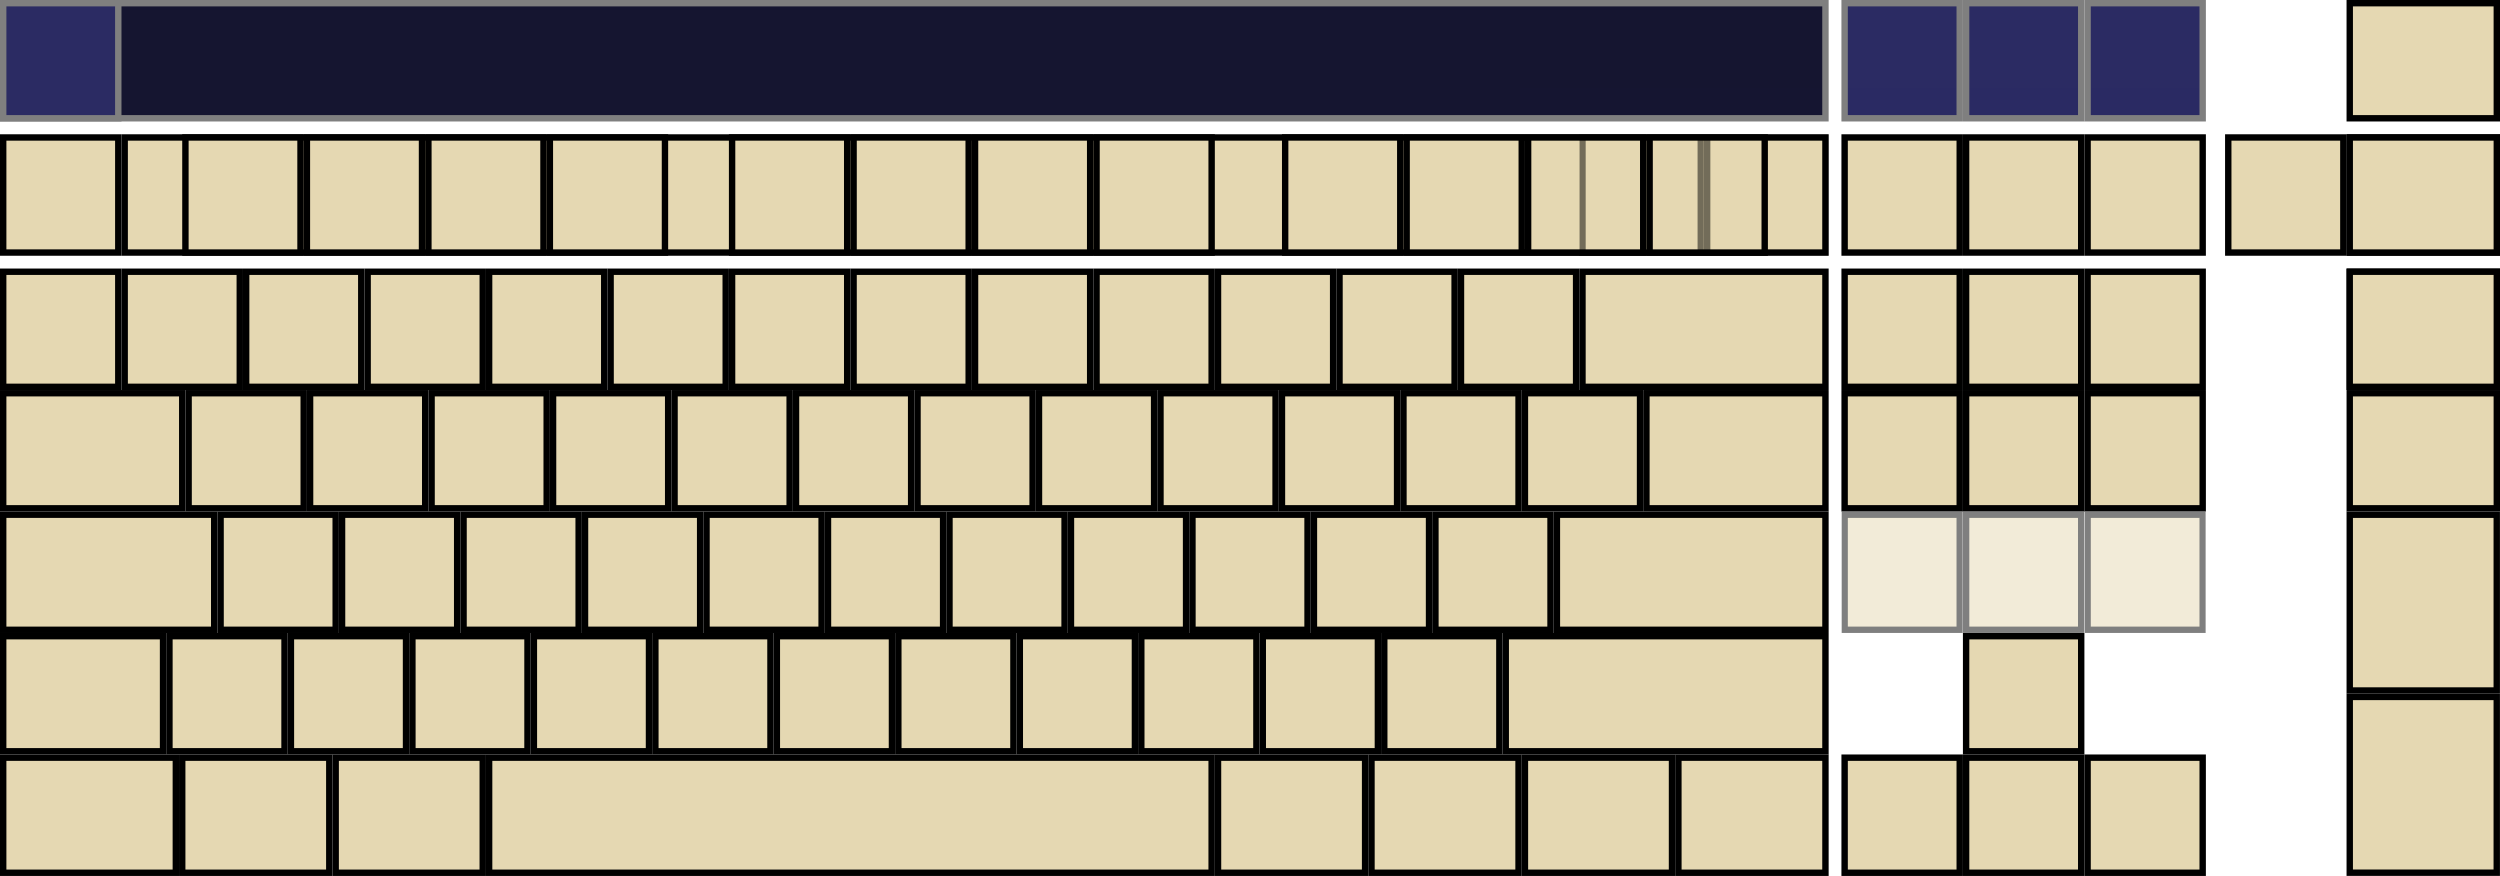
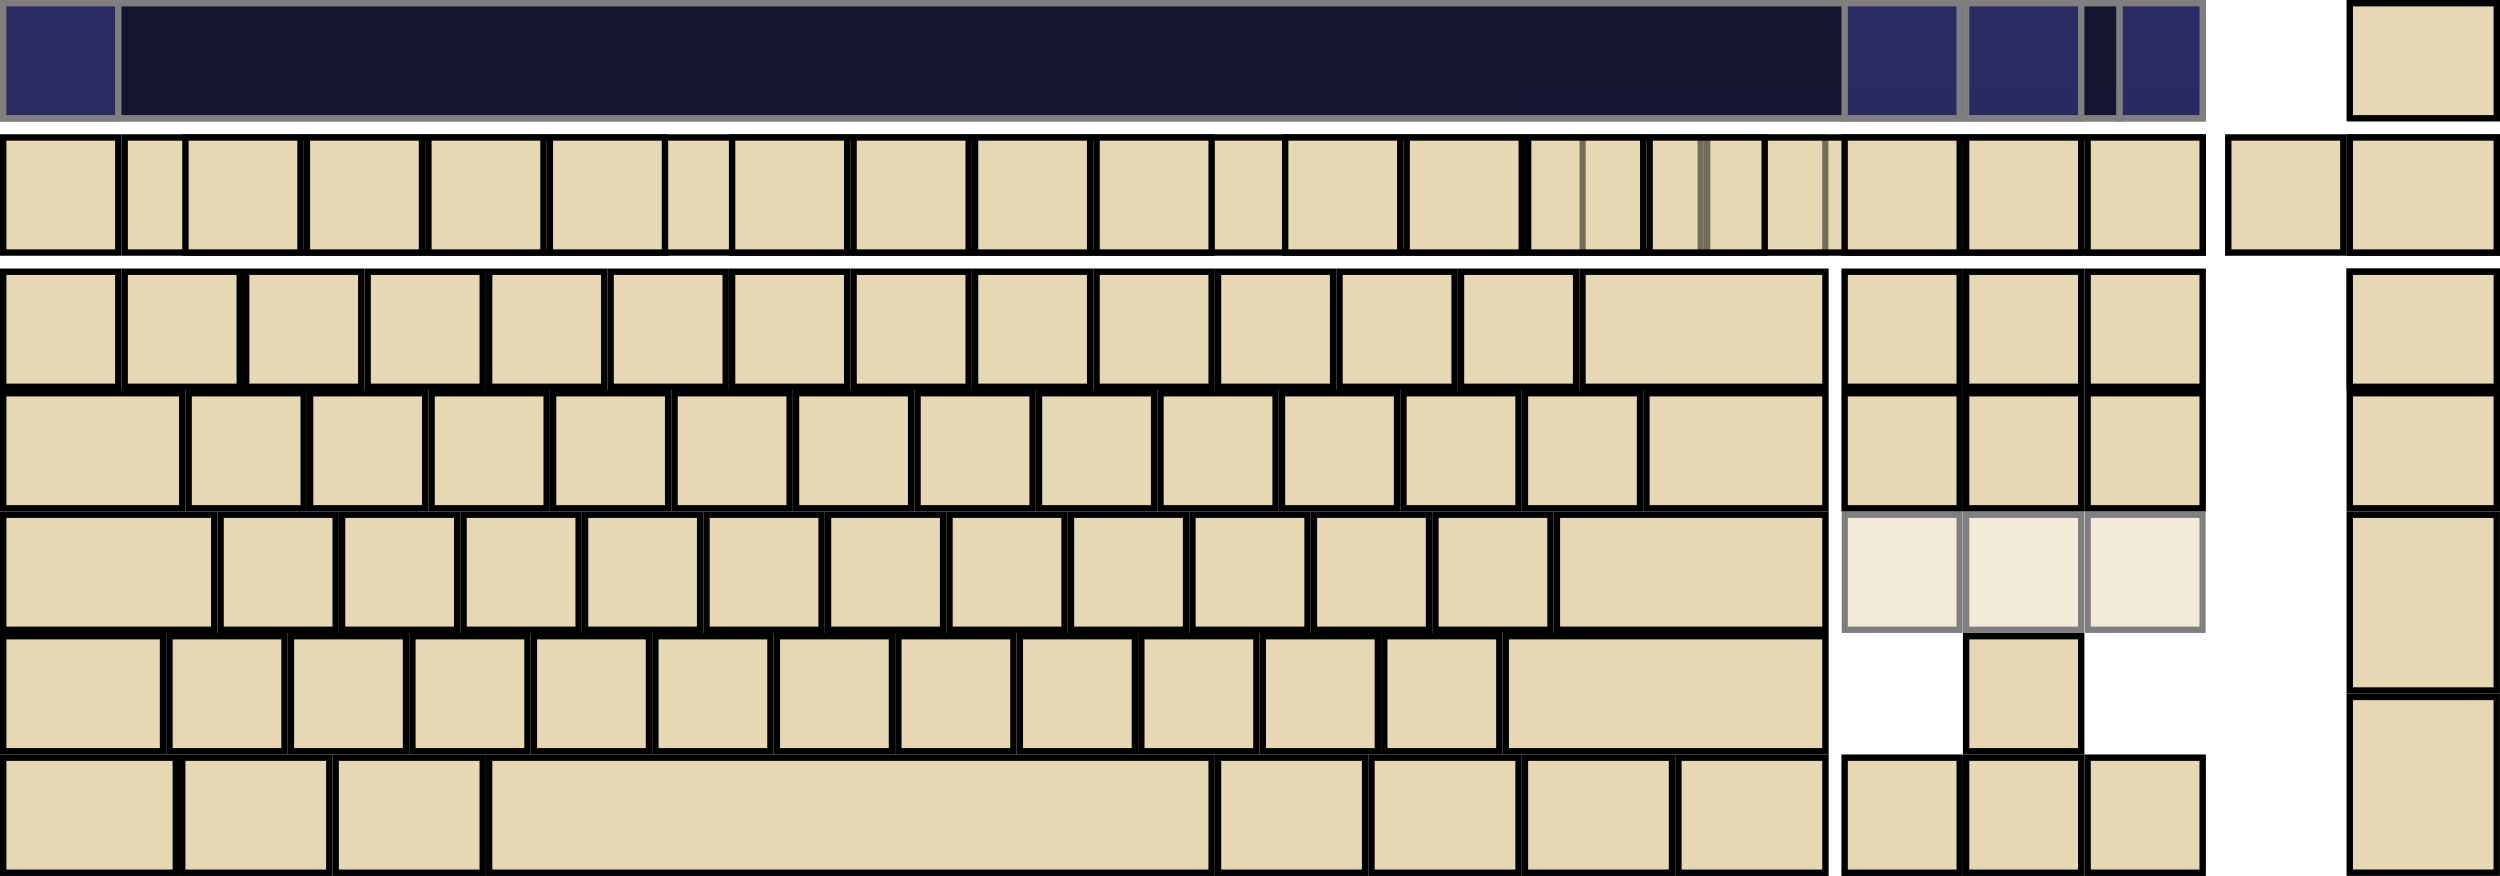
<svg xmlns="http://www.w3.org/2000/svg" id="full-alpha" height="137" width="391" version="1.0" enable-background="new">
  <defs id="defs4958">
    <filter id="filter3145">
      <feBlend id="feBlend3147" in2="BackgroundImage" mode="darken" />
    </filter>
  </defs>
-   <rect id="wordlistbg" height="18" width="285" stroke="#7f7f7f" y=".5" x=".5" fill="#151530" />
+   <rect id="wordlistbar" height="18" width="344" stroke="#7f7f7f" y=".5" x=".5" fill="#151530" />
+   <rect id="wordlistbg" height="18" width="331" stroke="#7f7f7f" y=".5" x=".5" fill="#151530" />
  <rect id="punctuation" height="18" width="18" stroke="#7f7f7f" y=".5" x="288.5" fill="#2b2b63" />
  <rect id="stealthmode" height="18" width="18" stroke="#7f7f7f" y=".5" x=".5" fill="#2b2b63" />
  <rect id="learnmode" height="18" width="18" stroke="#7f7f7f" y=".5" x="307.5" fill="#2b2b63" />
-   <rect id="dictionaries" height="18" width="18" stroke="#7f7f7f" y=".5" x="326.5" fill="#2b2b63" />
-   <rect id="inputline" style="stroke:#000;fill:#e5d8b2" height="18" width="266.0" y="21.5" x="19.5" />
+   <rect id="dictionaries" height="18" width="13" stroke="#7f7f7f" y=".5" x="331.5" fill="#2b2b63" />
+   <rect id="inputline" style="stroke:#000;fill:#e5d8b2" height="18" width="325.0" y="21.5" x="19.5" />
  <rect id="RALT" height="18" width="23" stroke="#000" y="118.5" x="190.5" fill="#e5d8b2" />
  <rect id="AB01" height="18" width="18" stroke="#000" y="99.5" x="45.5" fill="#e5d8b2" />
  <rect id="AE02" height="18" width="18" stroke="#000" y="42.5" x="38.5" fill="#e5d8b2" />
  <rect id="AE03" height="18" width="18" stroke="#000" y="42.5" x="57.5" fill="#e5d8b2" />
  <rect id="AD09" height="18" width="18" stroke="#000" y="61.5" x="181.5" fill="#e5d8b2" />
  <rect id="AE01" height="18" width="18" stroke="#000" y="42.5" x="19.5" fill="#e5d8b2" />
  <rect id="AE06" height="18" width="18" stroke="#000" y="42.5" x="114.5" fill="#e5d8b2" />
  <rect id="AE07" height="18" width="18" stroke="#000" y="42.5" x="133.5" fill="#e5d8b2" />
  <rect id="AE04" height="18" width="18" stroke="#000" y="42.5" x="76.5" fill="#e5d8b2" />
  <rect id="AE05" height="18" width="18" stroke="#000" y="42.5" x="95.5" fill="#e5d8b2" />
  <rect id="AD03" height="18" width="18" stroke="#000" y="61.5" x="67.5" fill="#e5d8b2" />
  <rect id="AD02" height="18" width="18" stroke="#000" y="61.5" x="48.5" fill="#e5d8b2" />
  <rect id="AD01" height="18" width="18" stroke="#000" y="61.5" x="29.5" fill="#e5d8b2" />
  <rect id="AE09" height="18" width="18" stroke="#000" y="42.5" x="171.5" fill="#e5d8b2" />
  <rect id="AD07" height="18" width="18" stroke="#000" y="61.5" x="143.5" fill="#e5d8b2" />
  <rect id="AD06" height="18" width="18" stroke="#000" y="61.5" x="124.5" fill="#e5d8b2" />
  <rect id="AD05" height="18" width="18" stroke="#000" y="61.5" x="105.5" fill="#e5d8b2" />
  <rect id="AD04" height="18" width="18" stroke="#000" y="61.5" x="86.5" fill="#e5d8b2" />
  <rect id="AB10" height="18" width="18" stroke="#000" y="99.5" x="216.5" fill="#e5d8b2" />
  <rect id="AC11" height="18" width="18" stroke="#000" y="80.5" x="224.5" fill="#e5d8b2" />
  <rect id="AC10" height="18" width="18" stroke="#000" y="80.5" x="205.5" fill="#e5d8b2" />
  <rect id="RCTL" height="18" width="23" stroke="#000" y="118.5" x="262.5" fill="#e5d8b2" />
  <rect id="LCTL" height="18" width="27" stroke="#000" y="118.5" x=".5" fill="#e5d8b2" />
  <rect id="TAB" height="18" width="28" stroke="#000" y="61.5" x=".5" fill="#e5d8b2" />
  <rect id="LALT" height="18" width="23" stroke="#000" y="118.5" x="52.5" fill="#e5d8b2" />
  <rect id="TLDE" height="18" width="18" stroke="#000" y="42.5" x=".5" fill="#e5d8b2" />
  <rect id="LSGT" height="18" width="18" stroke="#000" y="99.5" x="26.5" fill="#e5d8b2" />
  <rect id="LFSH" height="18" width="25" stroke="#000" y="99.5" x=".5" fill="#e5d8b2" />
  <rect id="BKSP" height="18" width="38" stroke="#000" y="42.5" x="247.5" fill="#e5d8b2" />
  <rect id="CAPS" height="18" width="33" stroke="#000" y="80.5" x=".5" fill="#e5d8b2" />
  <rect id="BKSL" height="18" width="28" stroke="#000" y="61.5" x="257.5" fill="#e5d8b2" />
  <rect id="RTRN" height="18" width="42" stroke="#000" y="80.5" x="243.5" fill="#e5d8b2" />
  <rect id="MENU" height="18" width="23" stroke="#000" y="118.5" x="238.5" fill="#e5d8b2" />
  <rect id="AD10" height="18" width="18" stroke="#000" y="61.5" x="200.5" fill="#e5d8b2" />
  <rect id="AD11" height="18" width="18" stroke="#000" y="61.5" x="219.5" fill="#e5d8b2" />
  <rect id="AD12" height="18" width="18" stroke="#000" y="61.5" x="238.5" fill="#e5d8b2" />
  <rect id="AB08" height="18" width="18" stroke="#000" y="99.5" x="178.5" fill="#e5d8b2" />
  <rect id="AE11" height="18" width="18" stroke="#000" y="42.5" x="209.5" fill="#e5d8b2" />
  <rect id="AE10" height="18" width="18" stroke="#000" y="42.5" x="190.5" fill="#e5d8b2" />
  <rect id="AE12" height="18" width="18" stroke="#000" y="42.5" x="228.5" fill="#e5d8b2" />
  <rect id="AC04" height="18" width="18" stroke="#000" y="80.5" x="91.5" fill="#e5d8b2" />
  <rect id="AC05" height="18" width="18" stroke="#000" y="80.5" x="110.5" fill="#e5d8b2" />
  <rect id="AC06" height="18" width="18" stroke="#000" y="80.5" x="129.5" fill="#e5d8b2" />
  <rect id="AC07" height="18" width="18" stroke="#000" y="80.5" x="148.5" fill="#e5d8b2" />
  <rect id="AB09" height="18" width="18" stroke="#000" y="99.5" x="197.5" fill="#e5d8b2" />
  <rect id="AC01" height="18" width="18" stroke="#000" y="80.5" x="34.5" fill="#e5d8b2" />
  <rect id="AC02" height="18" width="18" stroke="#000" y="80.5" x="53.5" fill="#e5d8b2" />
  <rect id="AC03" height="18" width="18" stroke="#000" y="80.5" x="72.5" fill="#e5d8b2" />
  <rect id="AB05" height="18" width="18" stroke="#000" y="99.5" x="121.5" fill="#e5d8b2" />
  <rect id="AB04" height="18" width="18" stroke="#000" y="99.5" x="102.5" fill="#e5d8b2" />
  <rect id="AE08" height="18" width="18" stroke="#000" y="42.5" x="152.5" fill="#e5d8b2" />
  <rect id="AB06" height="18" width="18" stroke="#000" y="99.5" x="140.5" fill="#e5d8b2" />
  <rect id="AC08" height="18" width="18" stroke="#000" y="80.5" x="167.5" fill="#e5d8b2" />
  <rect id="AC09" height="18" width="18" stroke="#000" y="80.5" x="186.5" fill="#e5d8b2" />
  <rect id="AB03" height="18" width="18" stroke="#000" y="99.5" x="83.5" fill="#e5d8b2" />
  <rect id="AB02" height="18" width="18" stroke="#000" y="99.5" x="64.5" fill="#e5d8b2" />
  <rect id="AD08" height="18" width="18" stroke="#000" y="61.5" x="162.5" fill="#e5d8b2" />
  <rect id="RWIN" height="18" width="23" stroke="#000" y="118.5" x="214.5" fill="#e5d8b2" />
  <rect id="SPCE" height="18" width="113" stroke="#000" y="118.5" x="76.5" fill="#e5d8b2" />
  <rect id="RTSH" height="18" width="50" stroke="#000" y="99.5" x="235.5" fill="#e5d8b2" />
  <rect id="LWIN" height="18" width="23" stroke="#000" y="118.5" x="28.5" fill="#e5d8b2" />
  <rect id="AB07" height="18" width="18" stroke="#000" y="99.5" x="159.5" fill="#e5d8b2" />
  <rect id="INS" height="18" width="18" stroke="#000" y="42.5" x="288.5" fill="#e5d8b2" />
  <rect id="HOME" height="18" width="18" stroke="#000" y="42.5" x="307.5" fill="#e5d8b2" />
  <rect id="DELE" height="18" width="18" stroke="#000" y="61.5" x="288.5" fill="#e5d8b2" />
  <rect id="END" height="18" width="18" stroke="#000" y="61.5" x="307.5" fill="#e5d8b2" />
  <rect id="PGUP" height="18" width="18" stroke="#000" y="42.5" x="326.5" fill="#e5d8b2" />
  <rect id="PGDN" height="18" width="18" stroke="#000" y="61.5" x="326.5" fill="#e5d8b2" />
  <rect id="UP" height="18" width="18" stroke="#000" y="99.5" x="307.5" fill="#e5d8b2" />
  <rect id="DOWN" height="18" width="18" stroke="#000" y="118.5" x="307.5" fill="#e5d8b2" />
  <rect id="LEFT" height="18" width="18" stroke="#000" y="118.5" x="288.5" fill="#e5d8b2" />
  <rect id="RGHT" height="18" width="18" stroke="#000" y="118.5" x="326.5" fill="#e5d8b2" />
  <rect id="F10" style="stroke:#000;fill:#e5d8b2" height="18" width="18" y="21.5" x="220" />
  <rect id="F3" style="stroke:#000;fill:#e5d8b2" height="18" width="18" y="21.5" x="67" />
  <rect id="F2" style="stroke:#000;fill:#e5d8b2" height="18" width="18" y="21.5" x="48" />
  <rect id="ESC" height="18" width="18" stroke="#000" y="21.5" x=".5" fill="#e5d8b2" />
  <rect id="F12" style="stroke:#000;fill:#e5d8b2" height="18" width="18" y="21.5" x="258" />
  <rect id="F11" style="stroke:#000;fill:#e5d8b2" height="18" width="18" y="21.5" x="239" />
  <rect id="F9" style="stroke:#000;fill:#e5d8b2" height="18" width="18" y="21.5" x="201" />
  <rect id="F6" style="stroke:#000;fill:#e5d8b2" height="18" width="18" y="21.5" x="133.5" />
  <rect id="F7" style="stroke:#000;fill:#e5d8b2" height="18" width="18" y="21.5" x="152.5" />
  <rect id="F1" style="stroke:#000;fill:#e5d8b2" height="18" width="18" y="21.5" x="29" />
  <rect id="F4" style="stroke:#000;fill:#e5d8b2" height="18" width="18" y="21.5" x="86" />
  <rect id="F8" style="stroke:#000;fill:#e5d8b2" height="18" width="18" y="21.5" x="171.5" />
  <rect id="F5" style="stroke:#000;fill:#e5d8b2" height="18" width="18" y="21.5" x="114.5" />
  <rect id="Prnt" height="18" width="18" stroke="#000" y="21.5" x="288.5" fill="#e5d8b2" />
  <rect id="Scroll" height="18" width="18" stroke="#000" y="21.5" x="307.5" fill="#e5d8b2" />
  <rect id="Pause" height="18" width="18" stroke="#000" y="21.5" x="326.5" fill="#e5d8b2" />
  <rect id="hide.wp" height="18" width="23" stroke="#000" y="0.5" x="367.5" fill="#e5d8b2" />
  <rect id="hide" height="18" width="23" stroke="#000" y="21.5" x="367.5" fill="#e5d8b2" />
  <rect id="move.wp" height="18" width="23" stroke="#000" y="21.5" x="367.5" fill="#e5d8b2" />
  <rect id="move" height="18" width="23" stroke="#000" y="42.5" x="367.5" fill="#e5d8b2" />
  <rect id="showclick.wp" height="18" width="23" stroke="#000" y="42.5" x="367.5" fill="#e5d8b2" />
  <rect id="showclick" height="18" width="23" stroke="#000" y="61.5" x="367.5" fill="#e5d8b2" />
  <rect id="layer0" style="stroke-width:1" height="27.491" width="22.991" stroke="#000" y="80.504" x="367.5" stroke-width="1.009" fill="#e5d8b2" />
  <rect id="layer1" style="stroke-width:1" height="27.491" width="22.991" stroke="#000" y="109" x="367.5" stroke-width="1.009" fill="#e5d8b2" />
  <g id="layer2" style="opacity:.5;filter:url(#filter3145)">
    <rect id="middleclick" style="stroke:#000;fill:#e5d8b2" height="18" width="18.5" y="21.5" x="247.5" />
    <rect id="secondaryclick" style="stroke:#000;fill:#e5d8b2" height="18" width="18.5" y="21.5" x="267" />
    <rect id="doubleclick" style="stroke:#000;fill:#e5d8b2" height="18" width="18" y="80.5" x="288.5" />
    <rect id="dragclick" style="stroke:#000;fill:#e5d8b2" height="18" width="18" y="80.5" x="307.5" />
    <rect id="hoverclick" style="stroke:#000;fill:#e5d8b2" height="18" width="18" y="80.5" x="326.5" />
  </g>
  <rect id="filler0" style="stroke:#000;fill:#e5d8b2" height="18" width="18" y="21.5" x="348.5" />
</svg>
